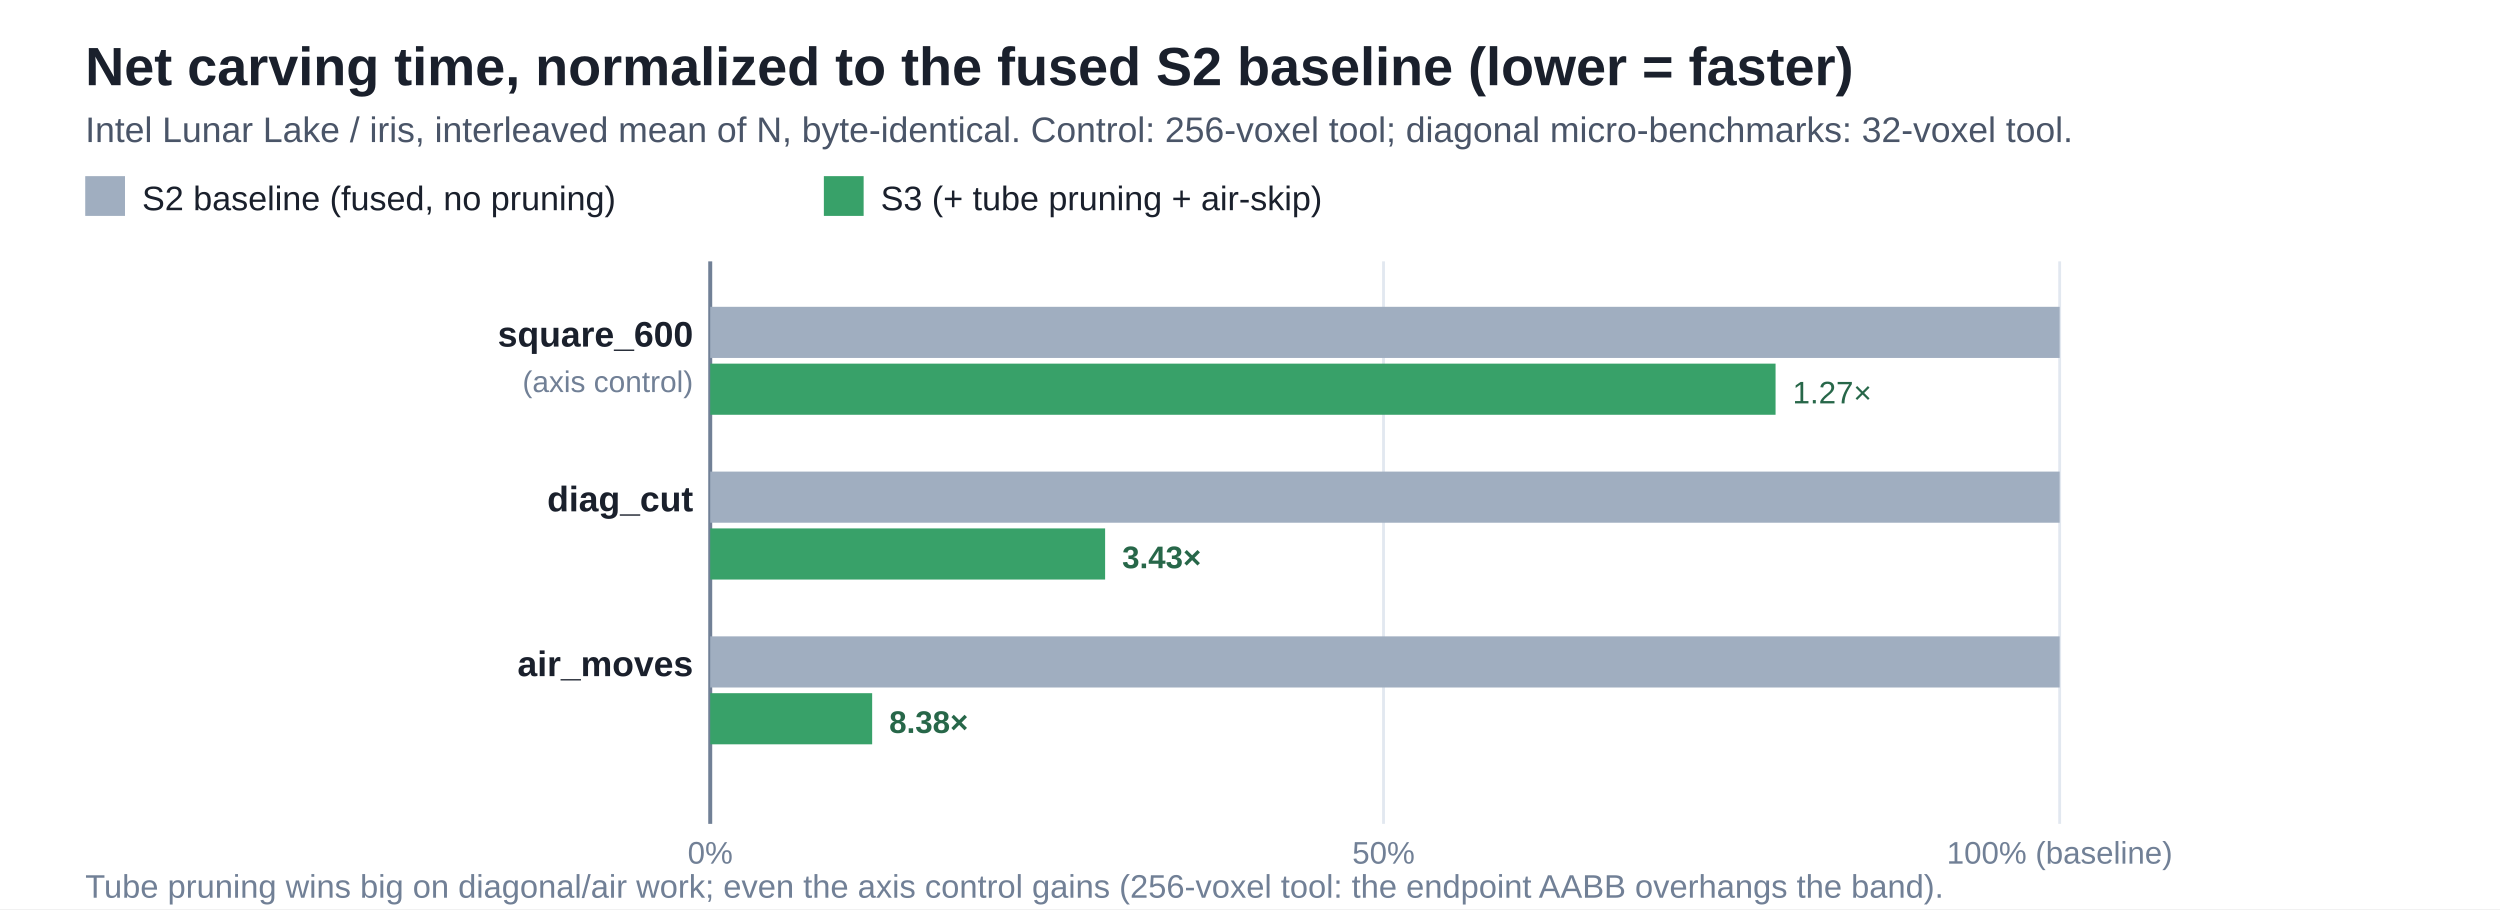
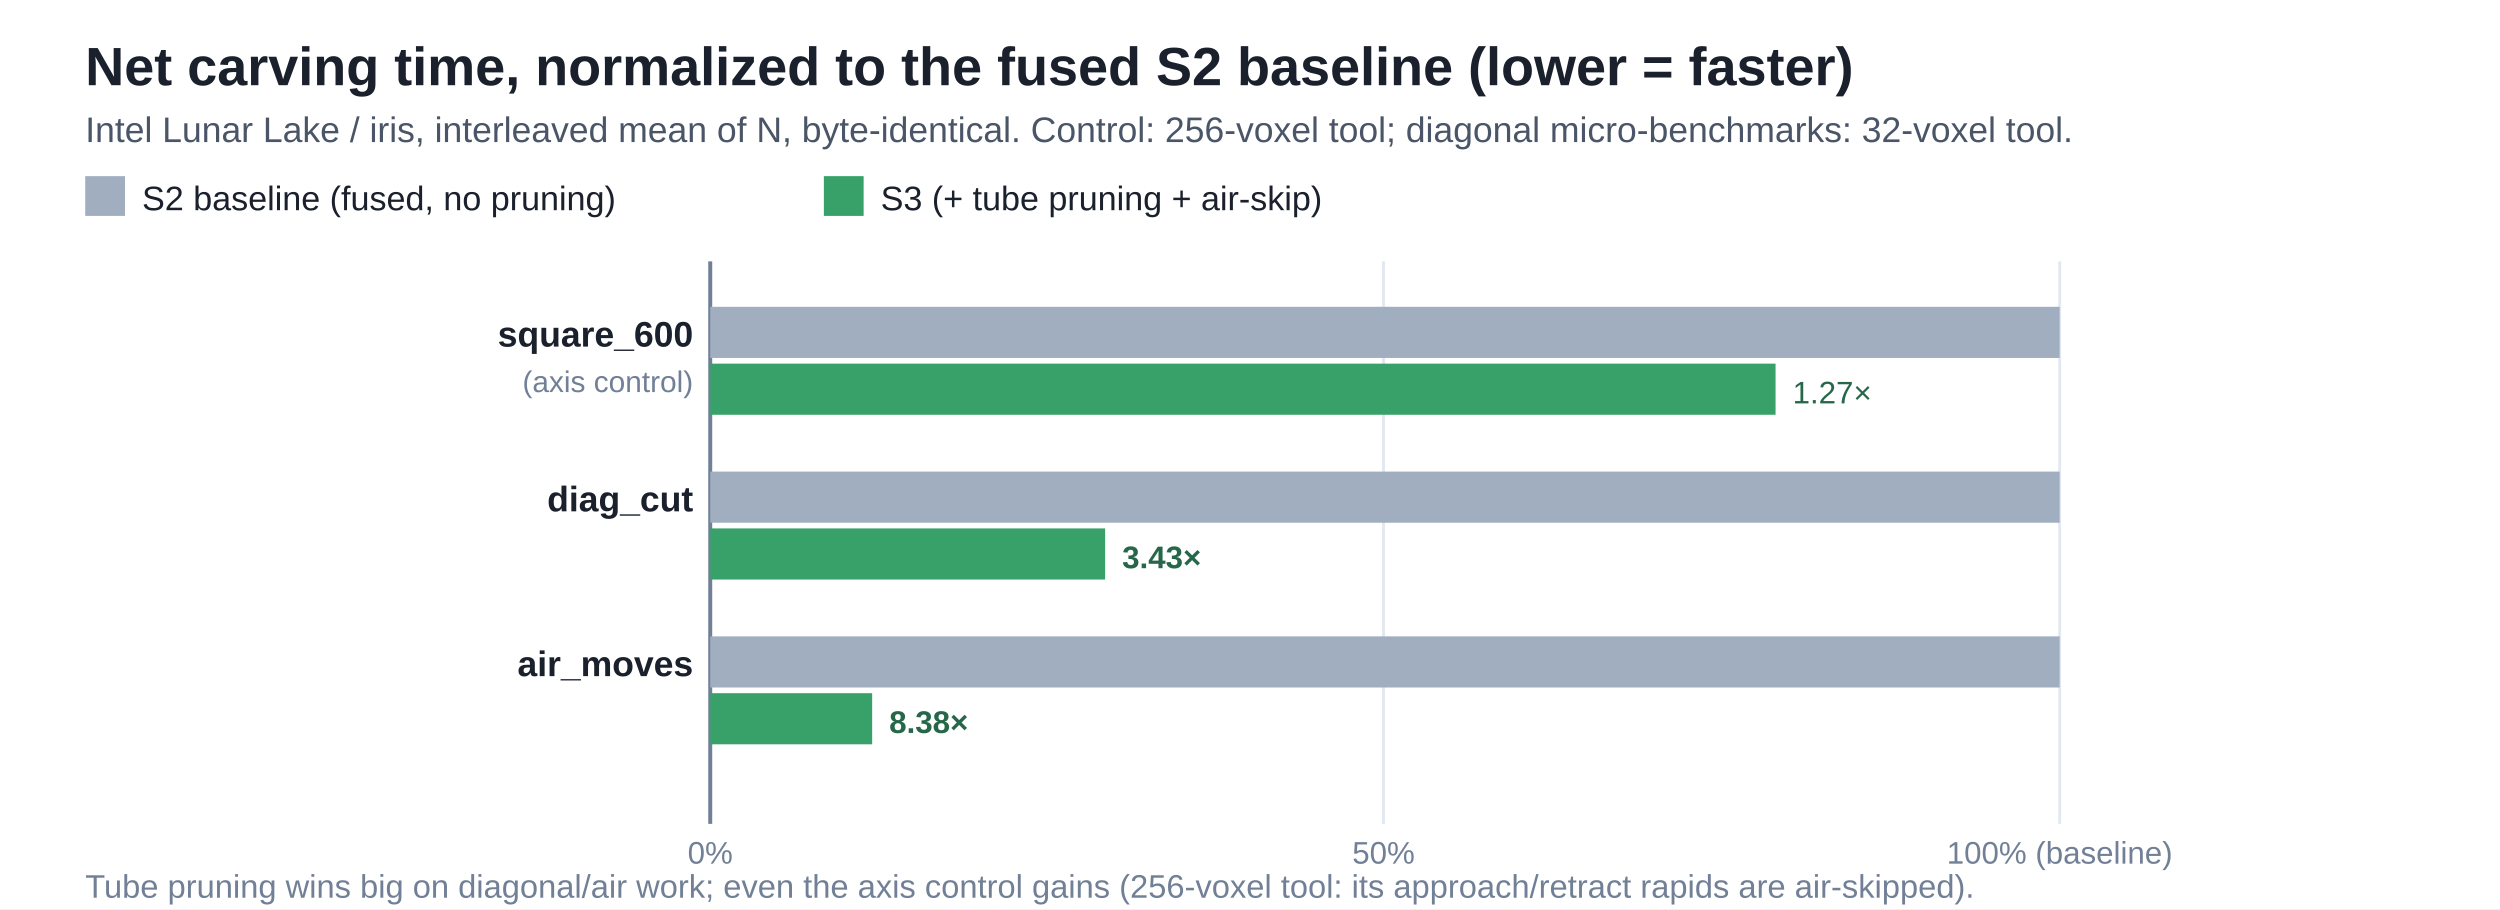
<svg xmlns="http://www.w3.org/2000/svg" viewBox="0 0 880 320" font-family="Arial, Helvetica, sans-serif">
  <rect x="0" y="0" width="880" height="320" fill="#ffffff" />
  <text x="30" y="30" font-size="19" font-weight="bold" fill="#1a202c">Net carving time, normalized to the fused S2 baseline (lower = faster)</text>
  <text x="30" y="50" font-size="12.5" fill="#4a5568">Intel Lunar Lake / iris, interleaved mean of N, byte-identical. Control: 256-voxel tool; diagonal micro-benchmarks: 32-voxel tool.</text>
  <rect x="30" y="62" width="14" height="14" fill="#a0aec0" />
  <text x="50" y="74" font-size="12" fill="#1a202c">S2 baseline (fused, no pruning)</text>
  <rect x="290" y="62" width="14" height="14" fill="#38a169" />
  <text x="310" y="74" font-size="12" fill="#1a202c">S3 (+ tube pruning + air-skip)</text>
  <line x1="250" y1="92" x2="250" y2="290" stroke="#718096" stroke-width="1.4" />
  <line x1="487" y1="92" x2="487" y2="290" stroke="#e2e8f0" stroke-width="1" />
  <line x1="725" y1="92" x2="725" y2="290" stroke="#e2e8f0" stroke-width="1" />
  <text x="250" y="304" font-size="11" fill="#718096" text-anchor="middle">0%</text>
  <text x="487" y="304" font-size="11" fill="#718096" text-anchor="middle">50%</text>
  <text x="725" y="304" font-size="11" fill="#718096" text-anchor="middle">100% (baseline)</text>
  <text x="244" y="122" font-size="12.5" font-weight="bold" fill="#1a202c" text-anchor="end">square_600</text>
  <text x="244" y="138" font-size="10.5" fill="#718096" text-anchor="end">(axis control)</text>
  <rect x="250" y="108" width="475" height="18" fill="#a0aec0" />
  <rect x="250" y="128" width="375" height="18" fill="#38a169" />
  <text x="631" y="142" font-size="11" fill="#276749">1.27×</text>
  <text x="244" y="180" font-size="12.5" font-weight="bold" fill="#1a202c" text-anchor="end">diag_cut</text>
  <rect x="250" y="166" width="475" height="18" fill="#a0aec0" />
  <rect x="250" y="186" width="139" height="18" fill="#38a169" />
  <text x="395" y="200" font-size="11" font-weight="bold" fill="#276749">3.43×</text>
  <text x="244" y="238" font-size="12.5" font-weight="bold" fill="#1a202c" text-anchor="end">air_moves</text>
  <rect x="250" y="224" width="475" height="18" fill="#a0aec0" />
  <rect x="250" y="244" width="57" height="18" fill="#38a169" />
  <text x="313" y="258" font-size="11" font-weight="bold" fill="#276749">8.38×</text>
-   <text x="30" y="316" font-size="11.5" fill="#718096">Tube pruning wins big on diagonal/air work; even the axis control gains (256-voxel tool: the endpoint AABB overhangs the band).</text>
+   <text x="30" y="316" font-size="11.5" fill="#718096">Tube pruning wins big on diagonal/air work; even the axis control gains (256-voxel tool: its approach/retract rapids are air-skipped).</text>
</svg>
